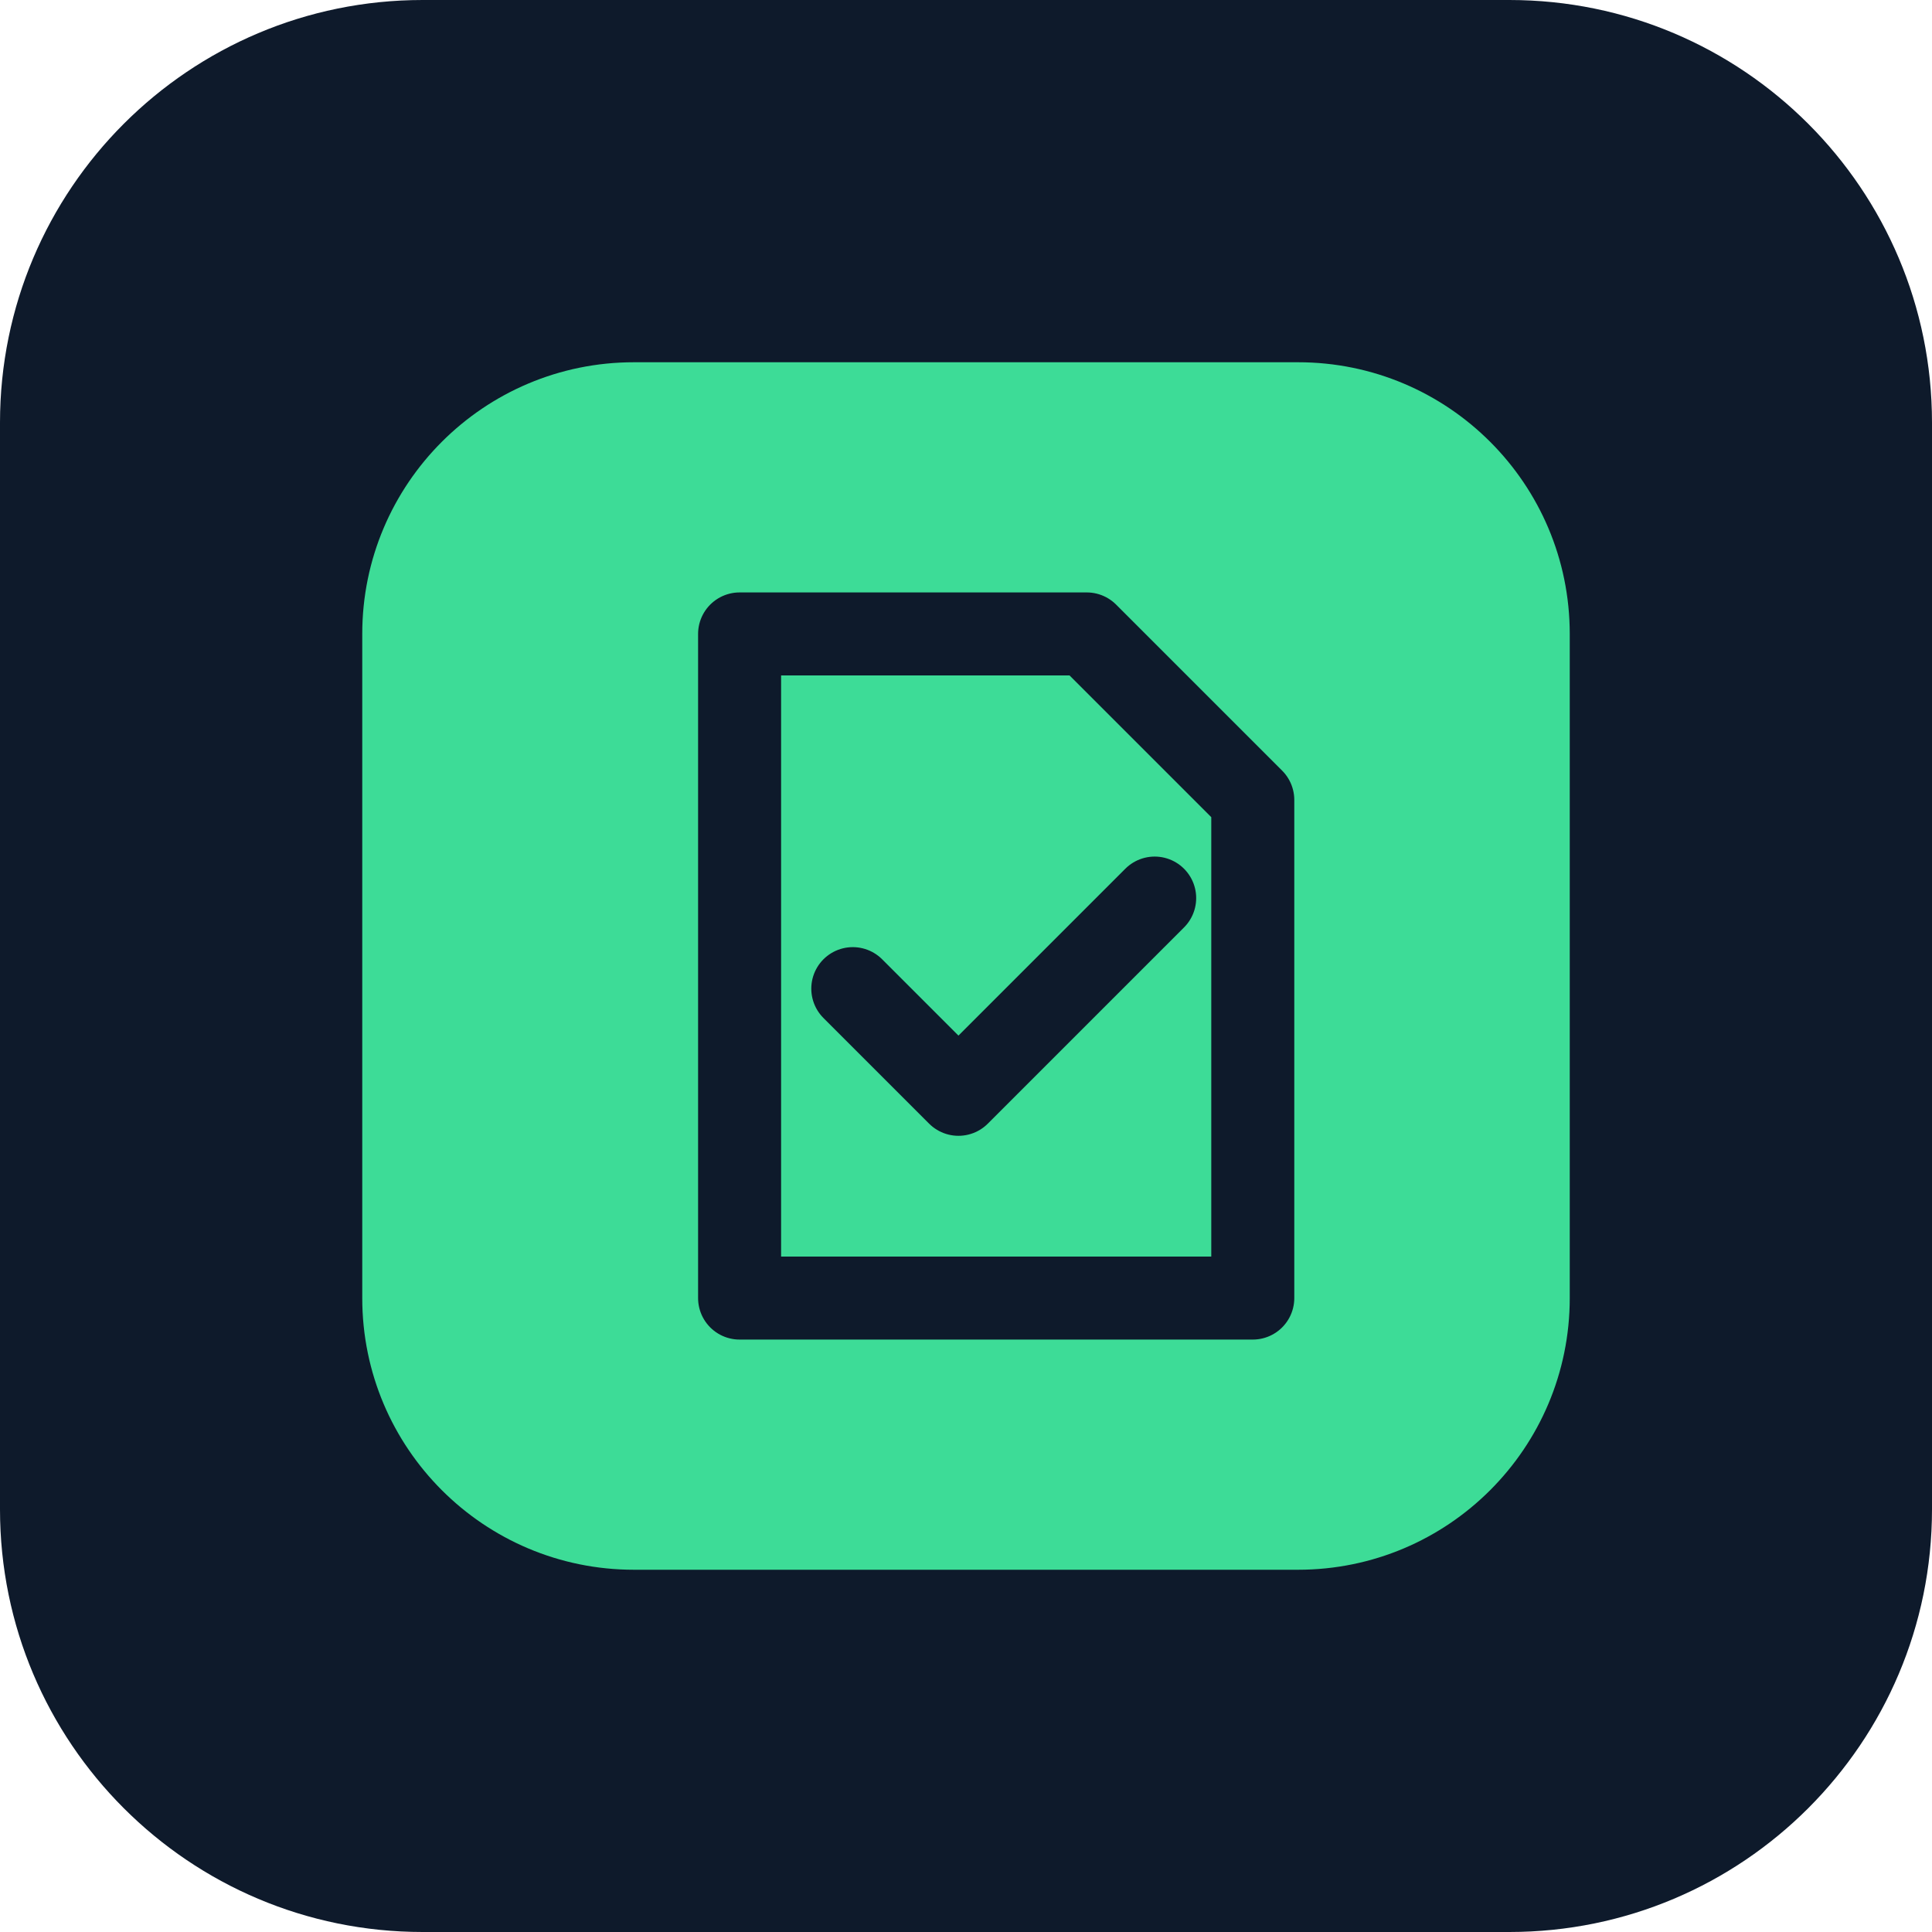
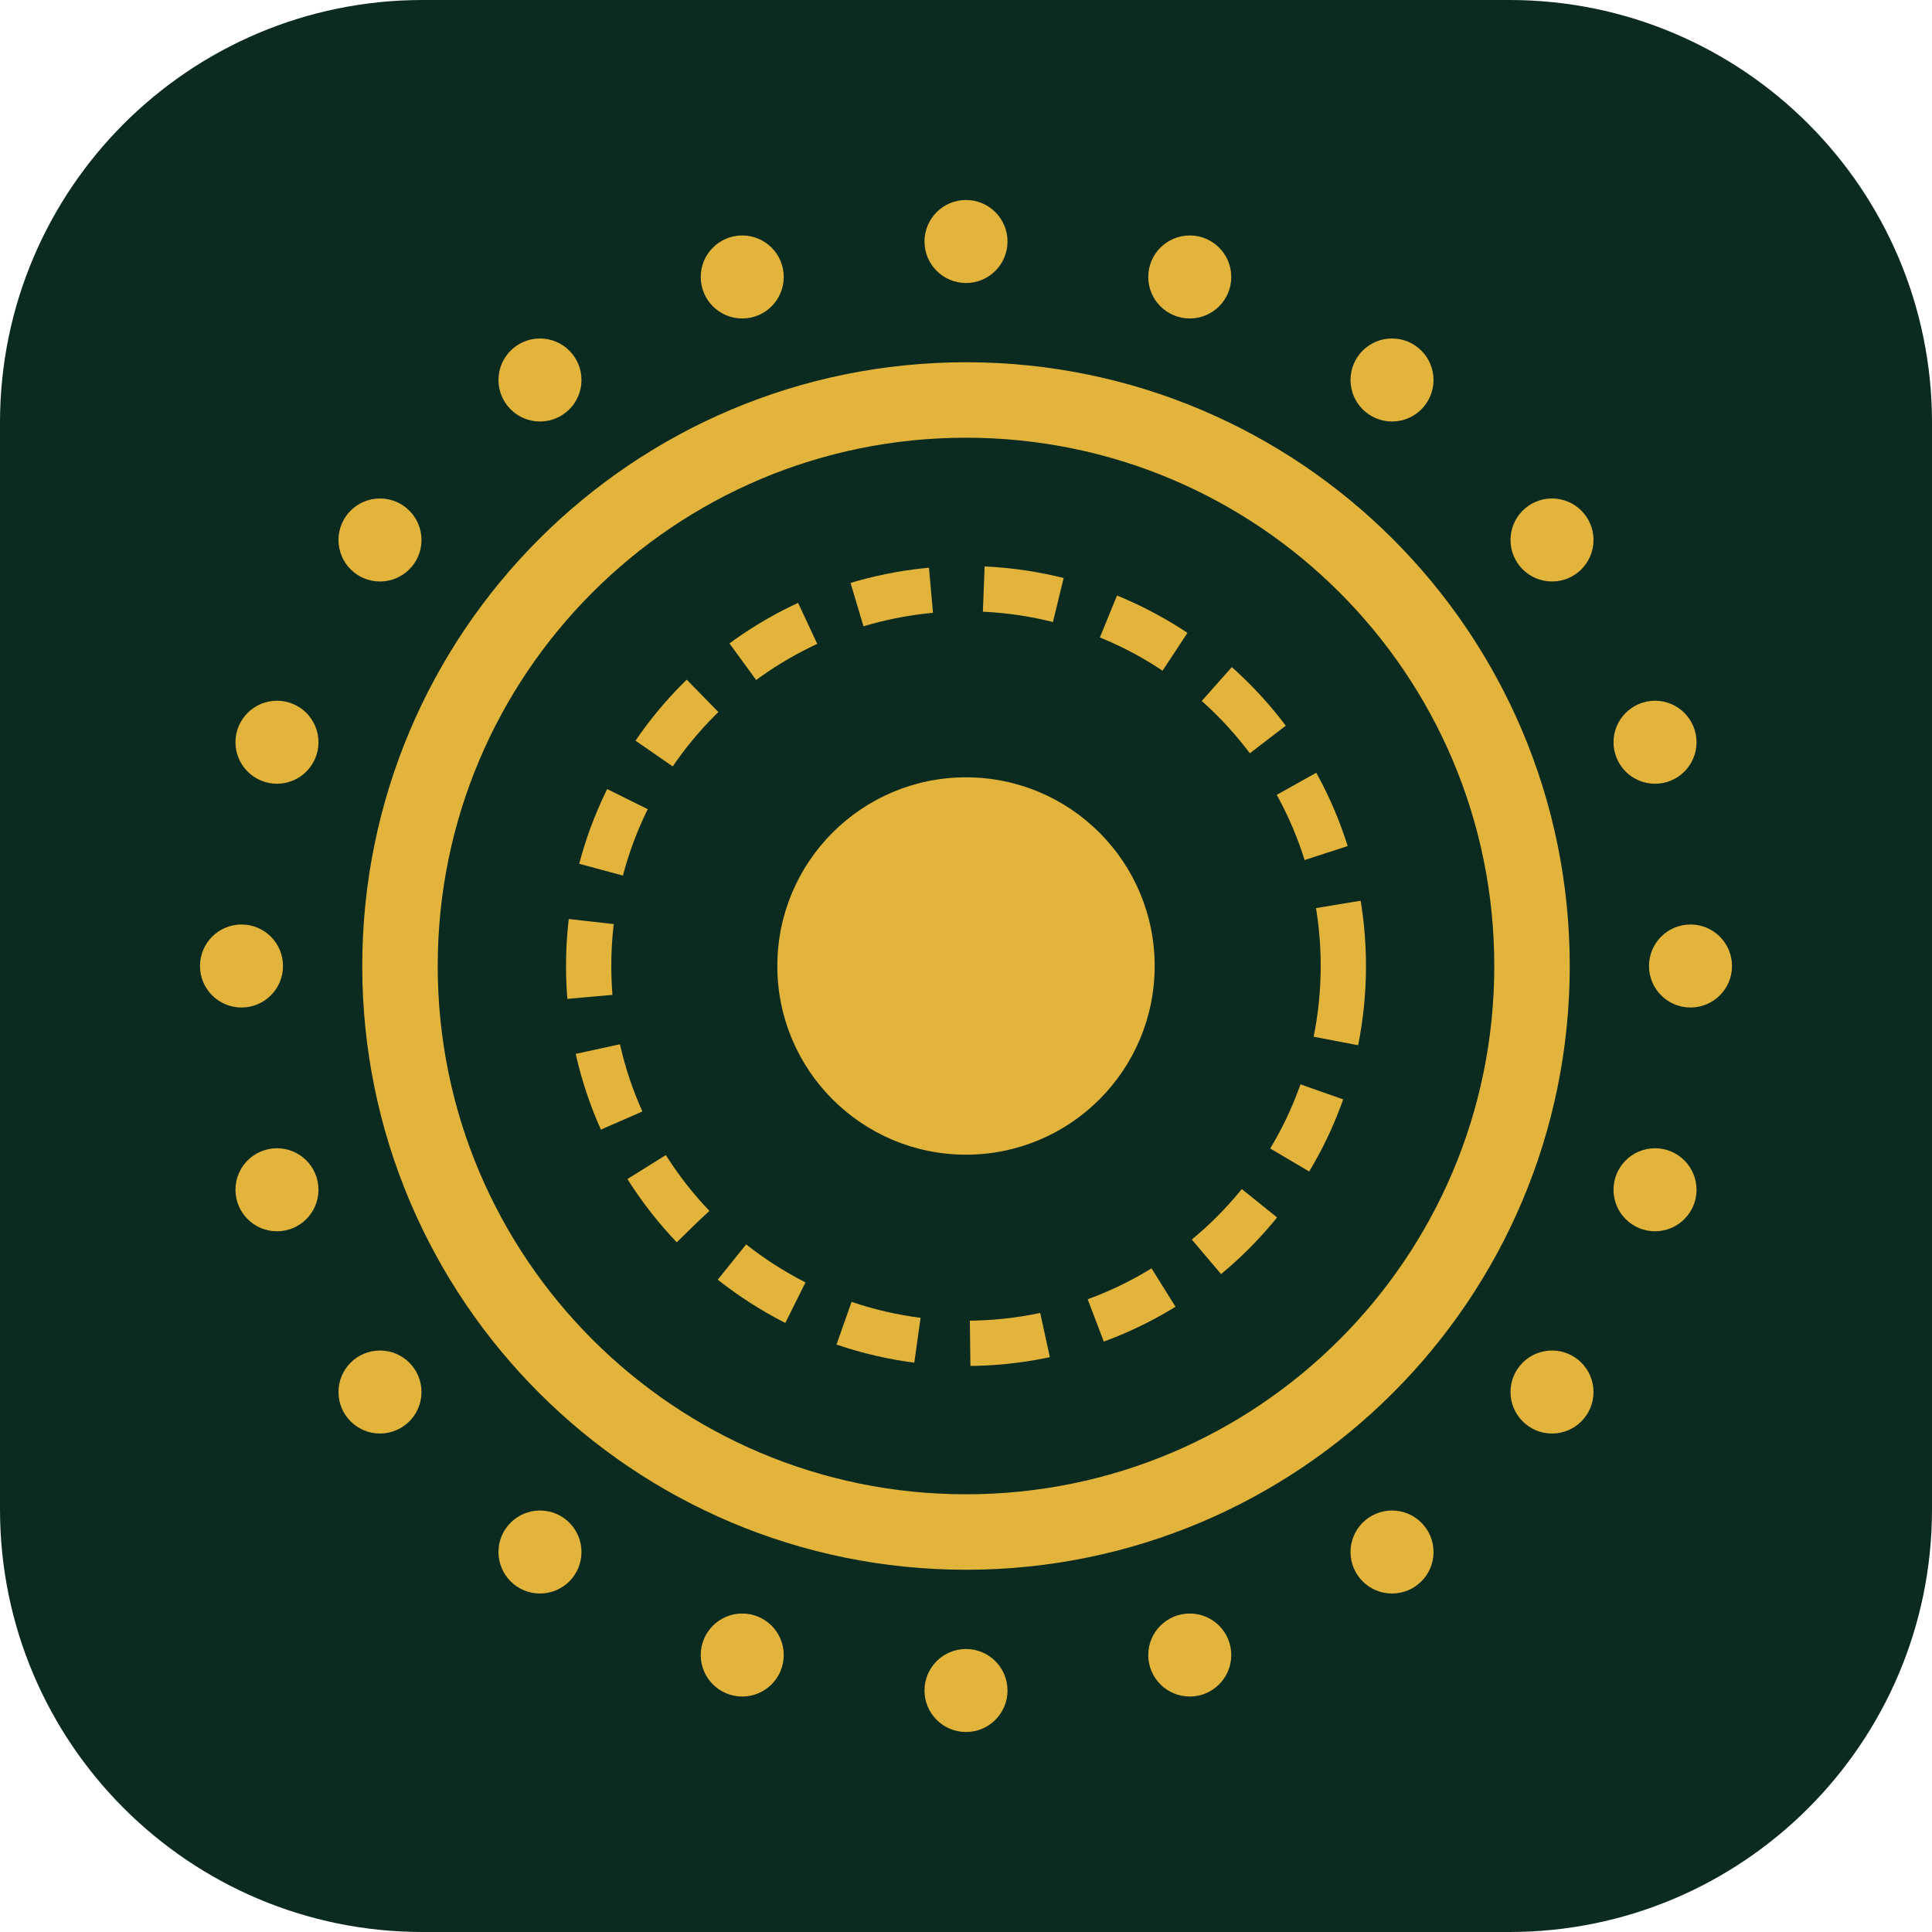
<svg xmlns="http://www.w3.org/2000/svg" viewBox="0 0 512 512">
-   <rect width="512" height="512" rx="112" fill="#0E1A2B" />
-   <rect x="96" y="96" width="320" height="320" rx="72" fill="#3DDC97" />
-   <path d="M196 168h92l44 44v132H196z" fill="none" stroke="#0E1A2B" stroke-width="22" stroke-linejoin="round" />
-   <path d="M226 262l28 28 52-52" fill="none" stroke="#0E1A2B" stroke-width="22" stroke-linecap="round" stroke-linejoin="round" />
+   <rect width="512" height="512" rx="112" fill="#0b2a20" />
+   <circle cx="256" cy="256" r="150.0" fill="none" stroke="#e2b43b" stroke-width="20.0" />
+   <circle cx="256" cy="256" r="100.0" fill="none" stroke="#e2b43b" stroke-width="12.0" stroke-dasharray="20.0 14.0" />
+   <circle cx="256" cy="256" r="50.0" fill="#e2b43b" />
+   <circle cx="448.0" cy="256.0" r="11.0" fill="#e2b43b" />
+   <circle cx="438.6" cy="315.3" r="11.0" fill="#e2b43b" />
+   <circle cx="411.3" cy="368.9" r="11.0" fill="#e2b43b" />
+   <circle cx="368.9" cy="411.3" r="11.0" fill="#e2b43b" />
+   <circle cx="315.3" cy="438.6" r="11.0" fill="#e2b43b" />
+   <circle cx="256.0" cy="448.0" r="11.0" fill="#e2b43b" />
+   <circle cx="196.7" cy="438.6" r="11.0" fill="#e2b43b" />
+   <circle cx="143.1" cy="411.3" r="11.0" fill="#e2b43b" />
+   <circle cx="100.7" cy="368.9" r="11.0" fill="#e2b43b" />
+   <circle cx="73.4" cy="315.3" r="11.0" fill="#e2b43b" />
+   <circle cx="64.0" cy="256.0" r="11.0" fill="#e2b43b" />
+   <circle cx="73.4" cy="196.7" r="11.0" fill="#e2b43b" />
+   <circle cx="100.7" cy="143.1" r="11.0" fill="#e2b43b" />
+   <circle cx="143.1" cy="100.7" r="11.0" fill="#e2b43b" />
+   <circle cx="196.7" cy="73.4" r="11.0" fill="#e2b43b" />
+   <circle cx="256.0" cy="64.0" r="11.0" fill="#e2b43b" />
+   <circle cx="315.3" cy="73.4" r="11.0" fill="#e2b43b" />
+   <circle cx="368.9" cy="100.7" r="11.0" fill="#e2b43b" />
+   <circle cx="411.3" cy="143.1" r="11.0" fill="#e2b43b" />
+   <circle cx="438.6" cy="196.7" r="11.0" fill="#e2b43b" />
</svg>
